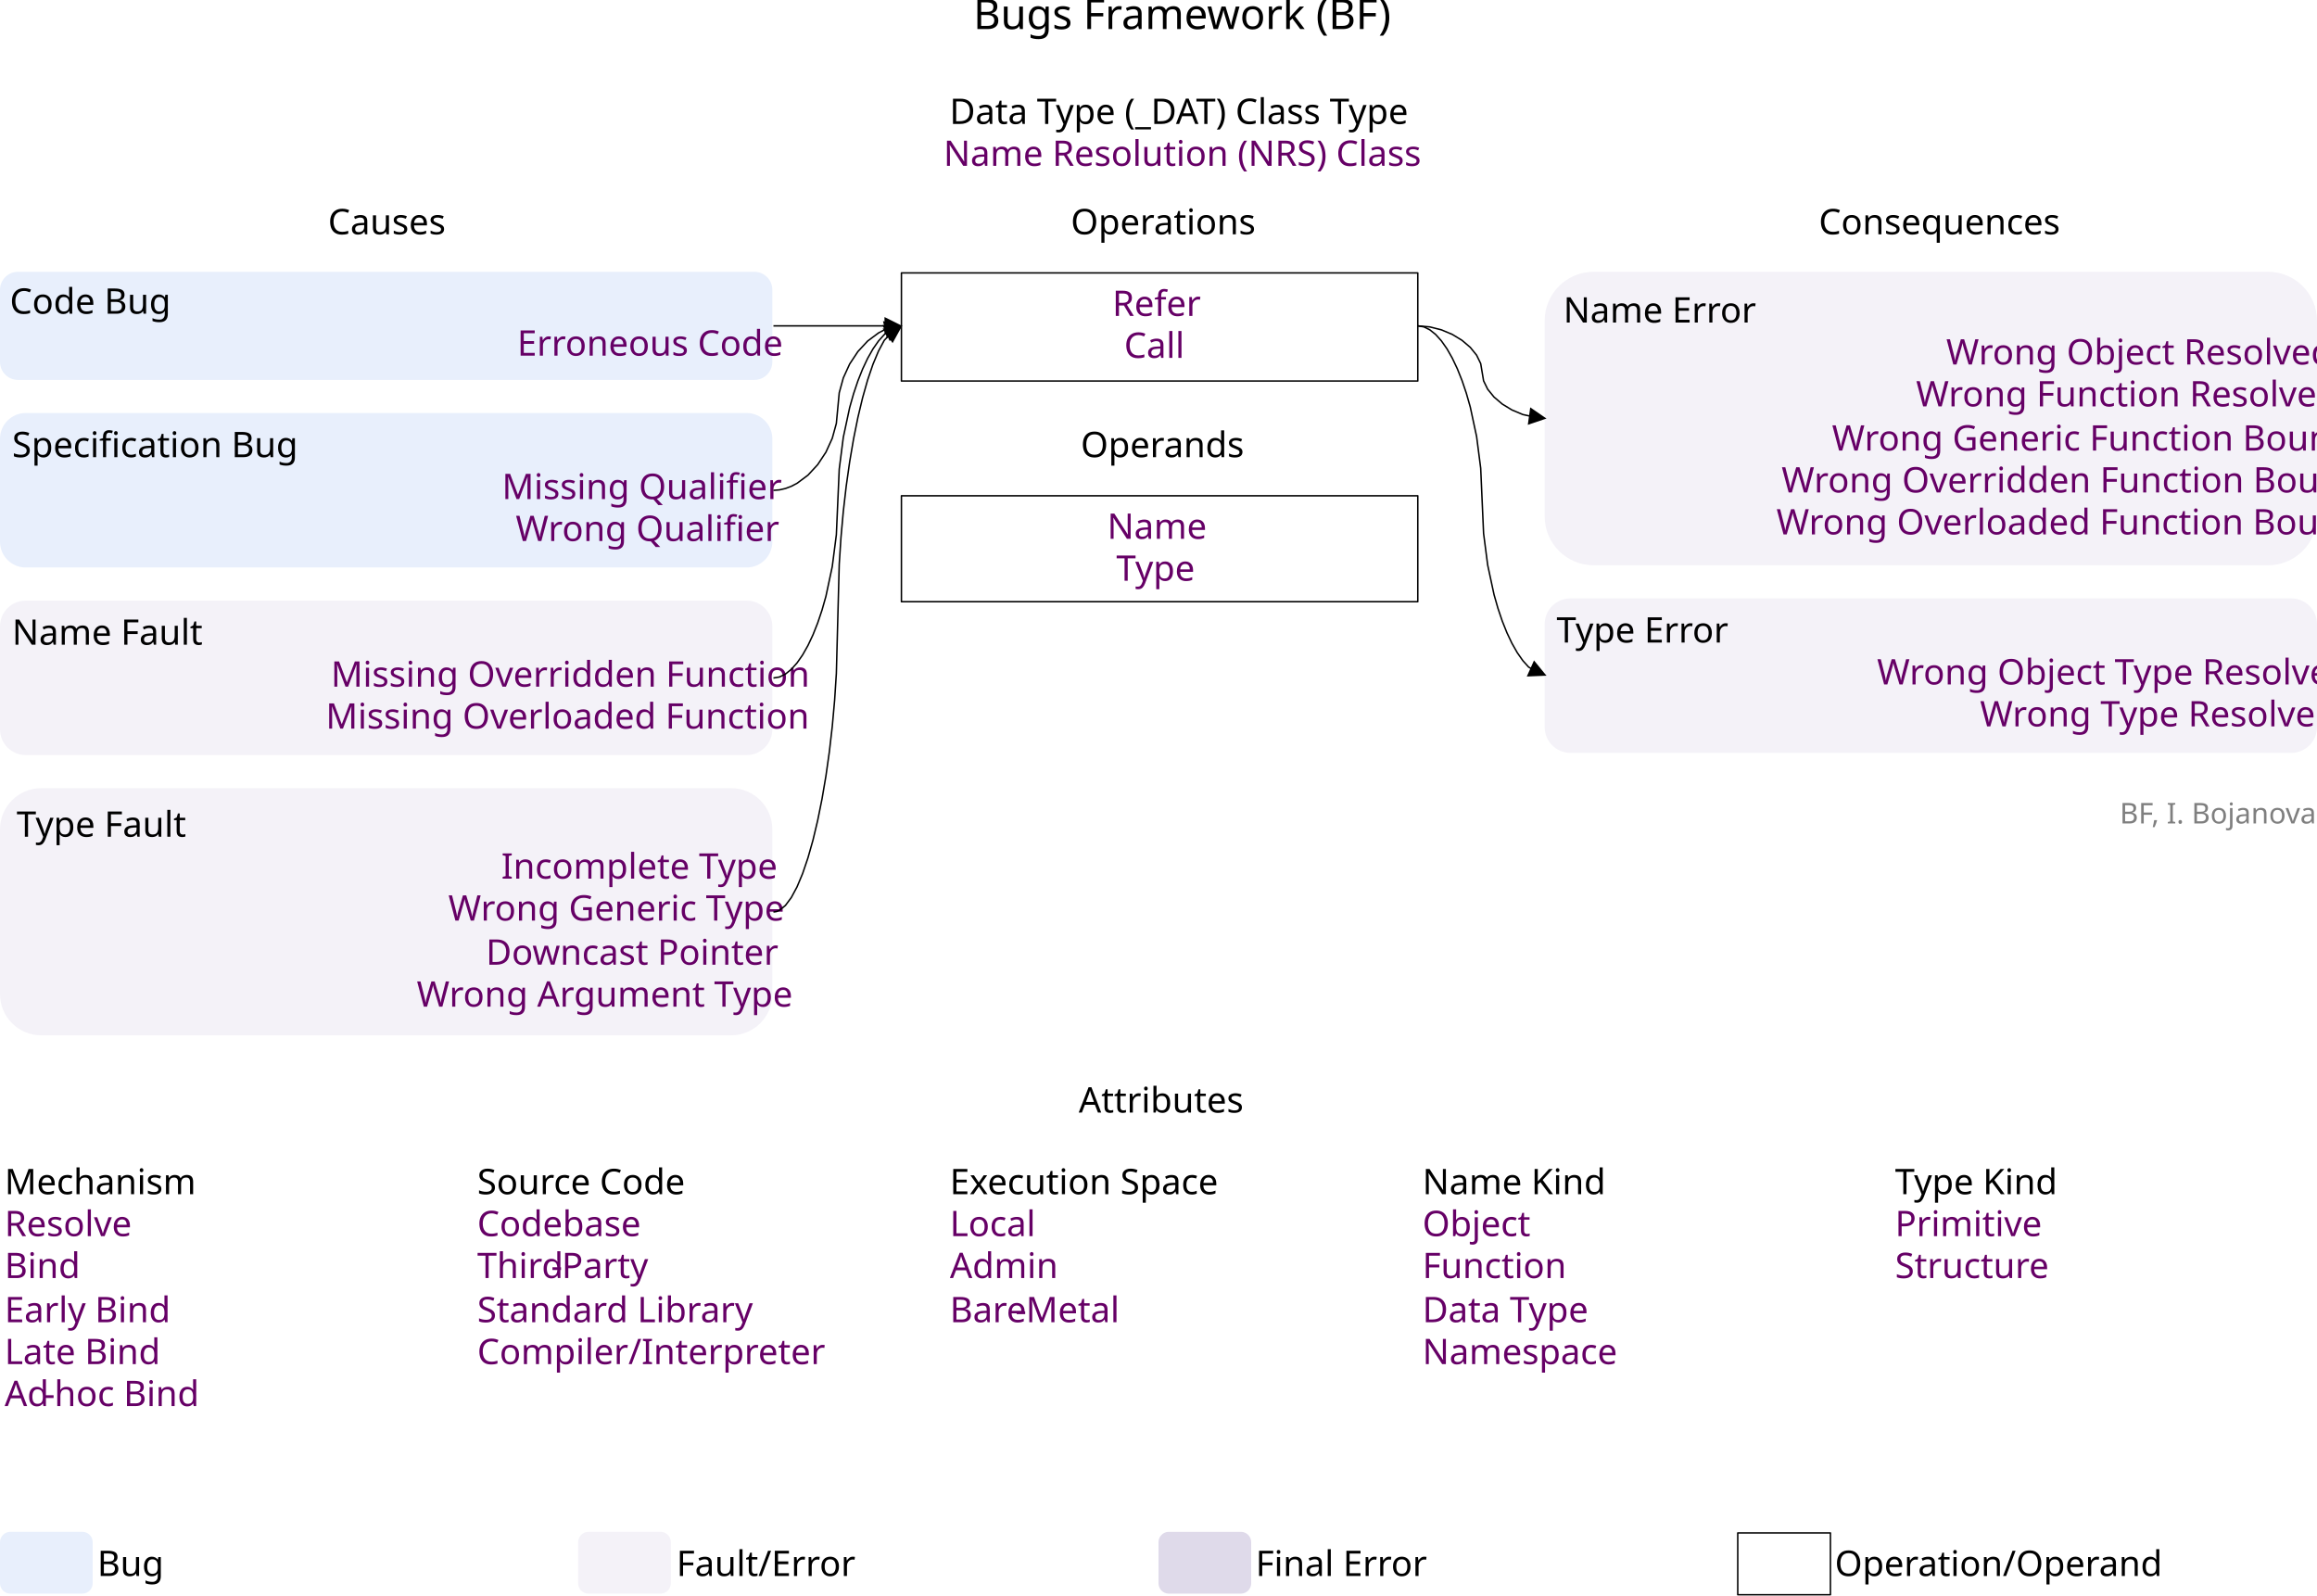
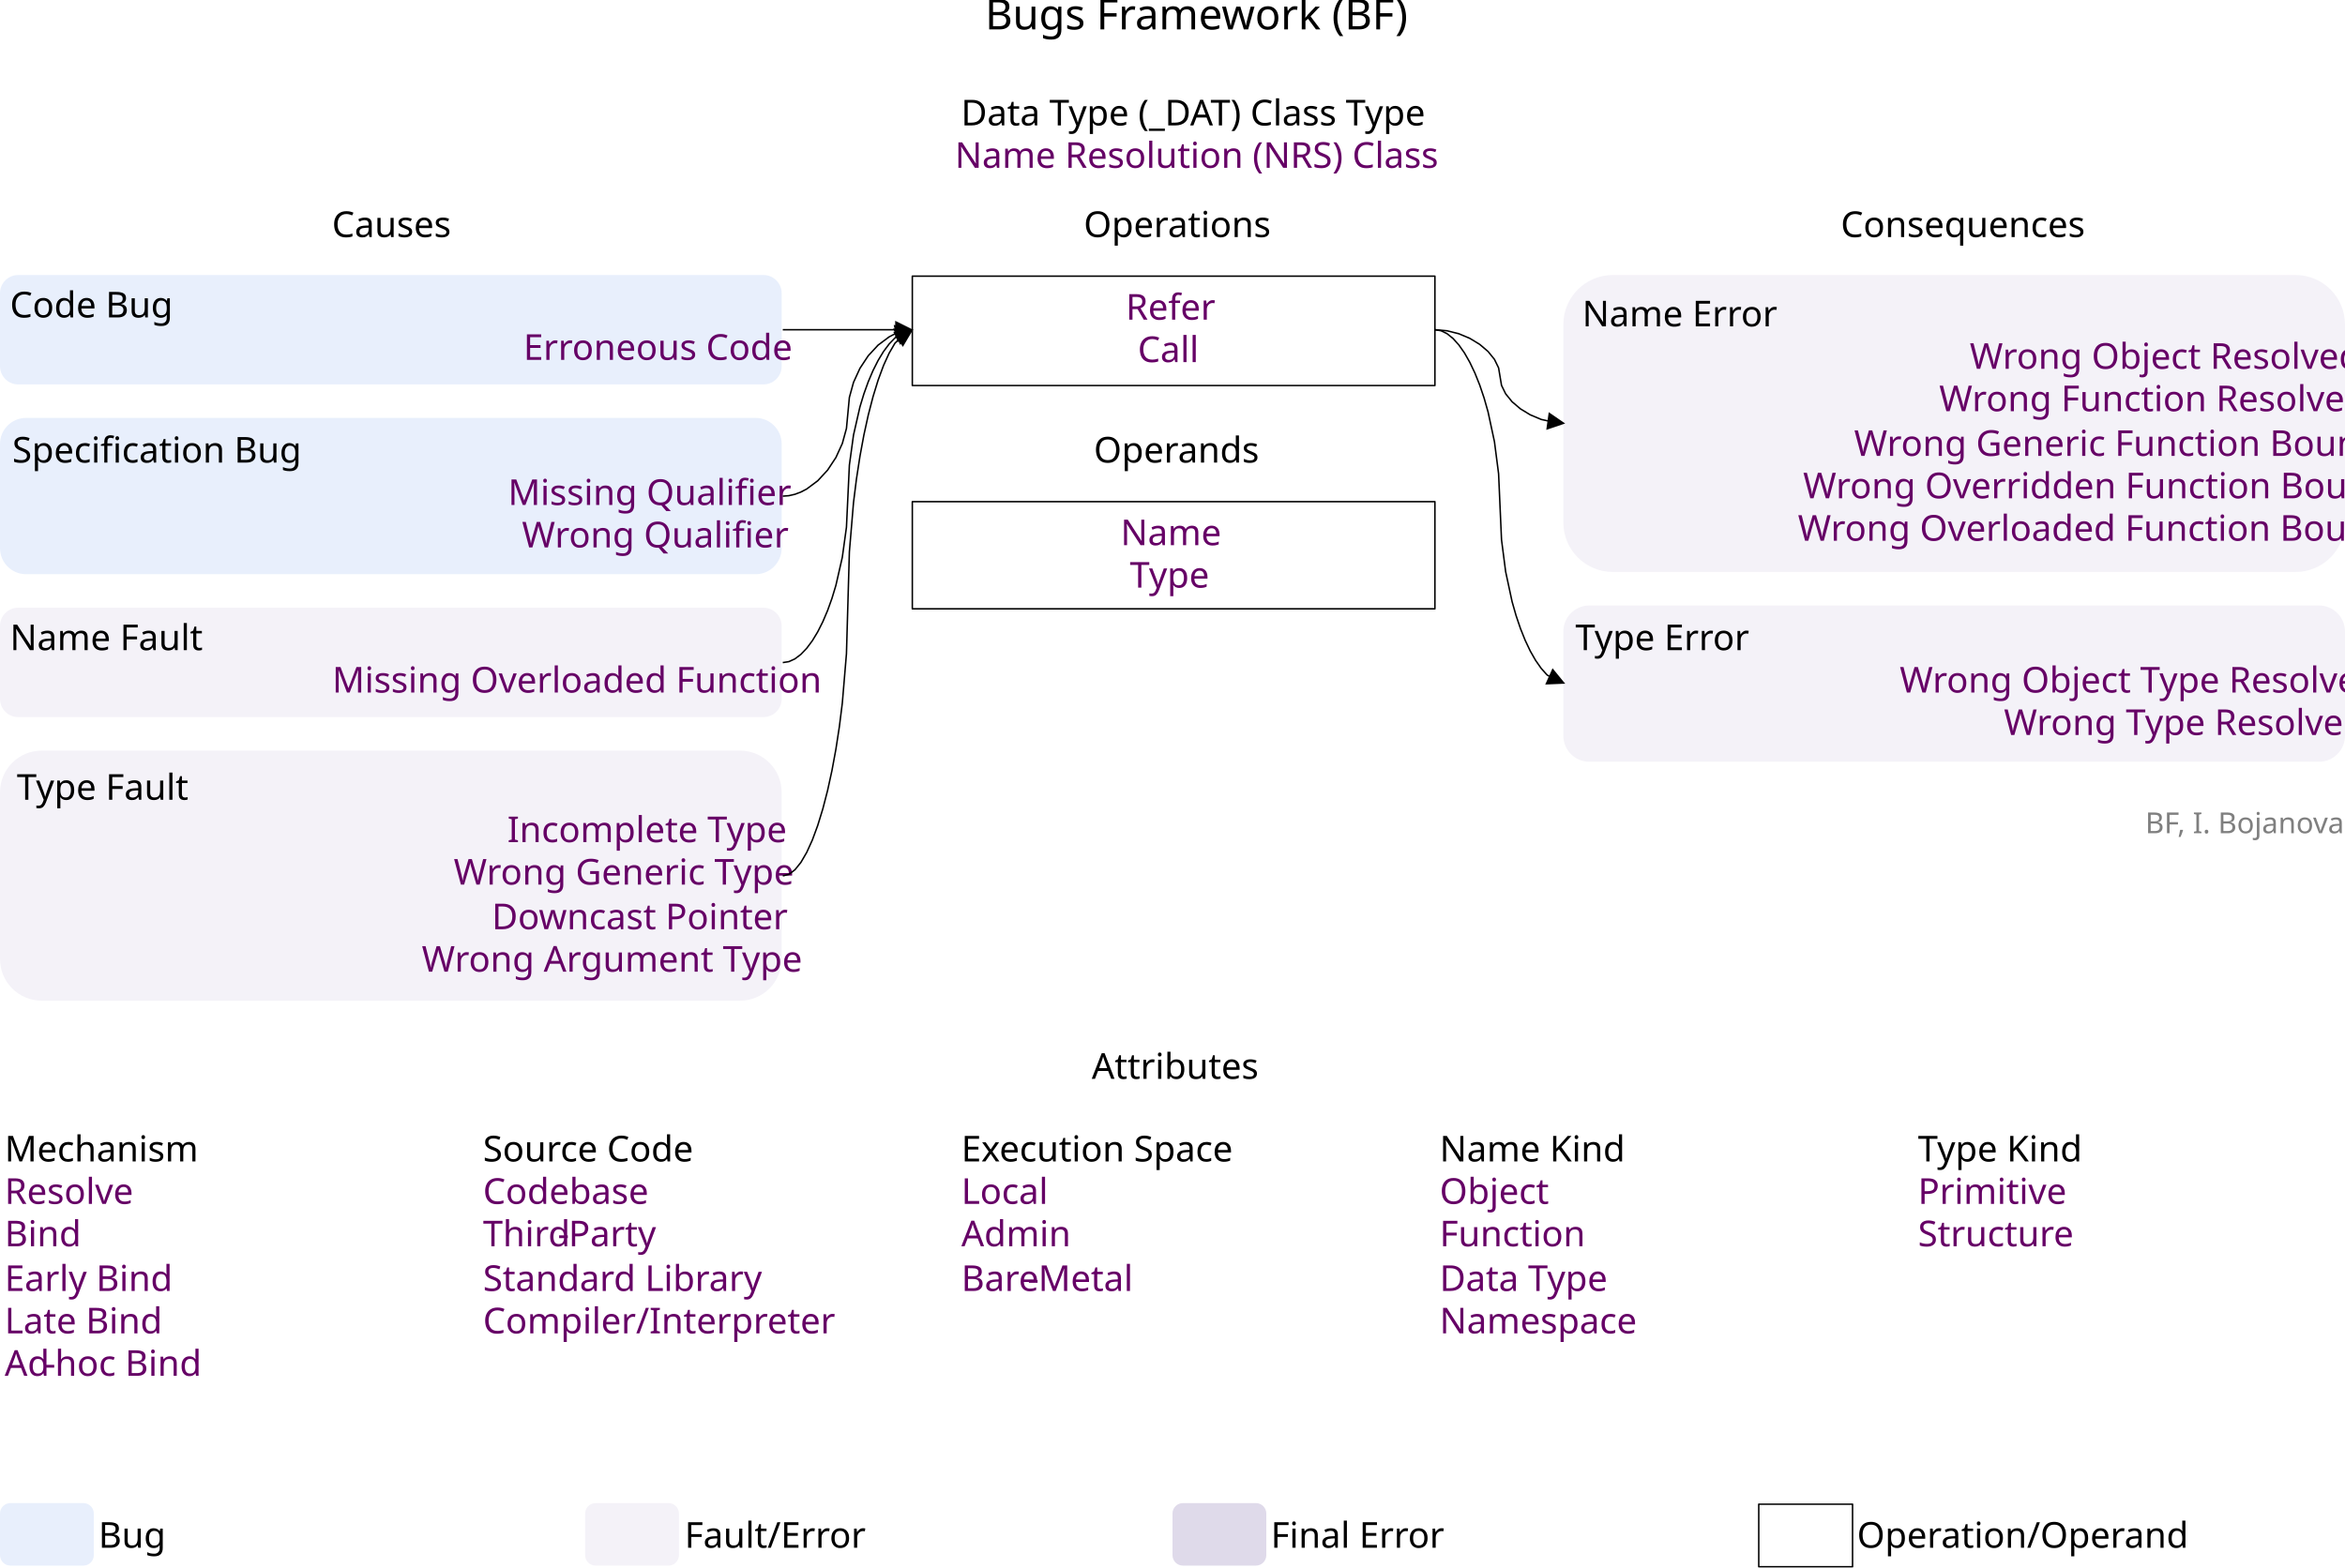
- <svg xmlns="http://www.w3.org/2000/svg" width="277.812mm" height="191.293mm" viewBox="0 0 277.812 191.293" version="1.1" id="svg1">
+ <svg xmlns="http://www.w3.org/2000/svg" width="277.812mm" height="185.737mm" viewBox="0 0 277.812 185.737" version="1.1" id="svg1">
  <defs id="defs1" />
-   <g id="layer1" transform="translate(34.13125,-219.651)">
-     <g transform="matrix(0.2645833,0,0,0.2645833,-34.13125,217.3133)" id="g68">
+   <g id="layer1" transform="translate(-63.23542,-203.1129)">
+     <g transform="matrix(0.2645833,0,0,0.2645833,63.23542,200.7752)" id="g67">
      <text font-family="Calibri, Calibri_MSFontService, sans-serif" font-weight="400" font-size="19px" transform="translate(441.086,22)" id="text1">Bugs Framework (BF)</text>
      <text font-family="Calibri, Calibri_MSFontService, sans-serif" font-weight="400" font-size="16px" transform="translate(430.32,65)" id="text2">Data Type (_DAT) Class Type</text>
      <text fill="#660066" font-family="Calibri, Calibri_MSFontService, sans-serif" font-weight="400" font-size="16px" transform="translate(427.593,84)" id="text3">Name Resolution (NRS) Class</text>
      <text font-family="Calibri, Calibri_MSFontService, sans-serif" font-weight="400" font-size="16px" transform="translate(148.645,115)" id="text4">Causes</text>
      <path d="M 0,140.167 C 0,135.656 3.656,132 8.167,132 H 341.833 c 4.511,0 8.167,3.656 8.167,8.167 v 32.666 c 0,4.511 -3.656,8.167 -8.167,8.167 H 8.167 C 3.656,181 0,177.344 0,172.833 Z" fill="#e8effc" fill-rule="evenodd" id="path4" />
      <text font-family="Calibri, Calibri_MSFontService, sans-serif" font-weight="400" font-size="16px" transform="translate(4.45722,151)" id="text5">Code Bug</text>
      <text fill="#660066" font-family="Calibri, Calibri_MSFontService, sans-serif" font-weight="400" font-size="16px" transform="translate(234.384,170)" id="text6">Erroneous Code</text>
      <path d="m 350.5,156.167 h 10.708 4.927 4.415 3.73 2.877 1.851 0.655 0.655 1.851 2.877 3.73 4.415 4.927 4.041 v 0.666 h -4.041 -4.927 -4.415 -3.73 -2.877 -1.851 -0.655 -0.655 -1.851 -2.877 -3.73 -4.415 -4.927 -10.708 z m 50.326,-3.667 8,4 -8,4 z" id="path6" />
-       <path d="M 0,207.667 C 0,201.224 5.224,196 11.667,196 h 326.666 c 6.443,0 11.667,5.224 11.667,11.667 v 46.666 C 350,260.776 344.776,266 338.333,266 H 11.667 C 5.224,266 0,260.776 0,254.333 Z" fill="#e8effc" fill-rule="evenodd" id="path7" />
+       <path d="M 0,207.667 C 0,201.223 5.223,196 11.667,196 H 338.333 c 6.444,0 11.667,5.223 11.667,11.667 v 46.666 C 350,260.776 344.777,266 338.333,266 H 11.667 C 5.223,266 0,260.776 0,254.333 Z" fill="#e8effc" fill-rule="evenodd" id="path7" />
      <text font-family="Calibri, Calibri_MSFontService, sans-serif" font-weight="400" font-size="16px" transform="translate(5.48231,216)" id="text7">Specification Bug</text>
      <text fill="#660066" font-family="Calibri, Calibri_MSFontService, sans-serif" font-weight="400" font-size="16px" transform="translate(227.482,235)" id="text8">Missing Qualifier</text>
      <text fill="#660066" font-family="Calibri, Calibri_MSFontService, sans-serif" font-weight="400" font-size="16px" transform="translate(233.709,254)" id="text9">Wrong Qualifier</text>
      <path d="M 0.026,-0.332 2.756,-0.118 c 0.016,0.001 0.033,0.004 0.049,0.007 L 5.514,0.512 8.224,1.531 10.863,2.908 c 0.016,0.008 0.031,0.018 0.045,0.028 l 4.927,3.676 c 0.016,0.012 0.031,0.026 0.045,0.041 l 4.414,4.768 c 0.012,0.013 0.023,0.028 0.033,0.043 l 3.731,5.641 c 0.01,0.015 0.018,0.03 0.025,0.045 l 2.876,6.297 c 0.007,0.016 0.013,0.033 0.018,0.05 l 1.851,6.733 c 0.005,0.019 0.009,0.038 0.01,0.057 l 0.655,6.952 0.655,6.952 -0.011,-0.057 1.851,6.733 -0.018,-0.05 2.876,6.297 -0.025,-0.045 3.731,5.641 -0.034,-0.043 4.414,4.768 -0.045,-0.041 4.927,3.676 -0.045,-0.028 2.602,1.36 -0.073,-0.028 1.597,0.4 -0.162,0.647 -1.597,-0.4 C 50.114,73.015 50.089,73.006 50.066,72.993 L 47.463,71.633 C 47.448,71.625 47.433,71.615 47.418,71.605 l -4.927,-3.676 C 42.475,67.917 42.46,67.903 42.446,67.888 L 38.032,63.12 C 38.02,63.107 38.008,63.093 37.998,63.078 L 34.268,57.436 C 34.258,57.422 34.25,57.406 34.242,57.391 L 31.366,51.094 C 31.359,51.078 31.352,51.061 31.348,51.044 L 29.497,44.31 C 29.491,44.292 29.488,44.273 29.486,44.253 l -0.655,-6.952 -0.655,-6.952 0.011,0.057 -1.851,-6.733 0.018,0.05 -2.876,-6.297 0.025,0.045 -3.731,-5.641 0.034,0.043 L 15.391,7.105 15.436,7.146 10.509,3.47 10.554,3.498 7.988,2.154 5.365,1.162 2.656,0.539 2.704,0.546 -0.026,0.332 Z M 51.381,68.904 l 6.945,5.636 -8.676,2.174 z" transform="matrix(1,0,0,-1,350.5,231.041)" id="path9" />
-       <path d="M 0,292.667 C 0,286.224 5.224,281 11.667,281 h 326.666 c 6.443,0 11.667,5.224 11.667,11.667 v 46.666 C 350,345.776 344.776,351 338.333,351 H 11.667 C 5.224,351 0,345.776 0,339.333 Z" fill="#f4f2f8" fill-rule="evenodd" id="path10" />
-       <text font-family="Calibri, Calibri_MSFontService, sans-serif" font-weight="400" font-size="16px" transform="translate(5.48231,301)" id="text10">Name Fault</text>
-       <text fill="#660066" font-family="Calibri, Calibri_MSFontService, sans-serif" font-weight="400" font-size="16px" transform="translate(149.969,320)" id="text11">Missing Overridden Function</text>
-       <text fill="#660066" font-family="Calibri, Calibri_MSFontService, sans-serif" font-weight="400" font-size="16px" transform="translate(147.636,339)" id="text12">Missing Overloaded Function</text>
-       <path d="M 0.055,-0.329 2.786,0.129 C 2.818,0.134 2.849,0.144 2.878,0.159 L 5.587,1.493 c 0.022,0.011 0.043,0.024 0.062,0.04 l 2.666,2.153 c 0.014,0.011 0.027,0.024 0.039,0.037 l 2.602,2.912 2.542,3.645 2.427,4.283 2.293,4.863 2.141,5.386 1.968,5.851 1.774,6.259 2.882,13.502 1.856,14.442 0.657,14.911 0.655,14.883 1.849,14.387 2.872,13.454 1.764,6.222 1.957,5.818 2.126,5.35 2.274,4.822 2.399,4.234 2.5,3.588 2.577,2.88 -0.078,-0.064 2.029,1.204 -0.34,0.573 -2.029,-1.204 c -0.029,-0.017 -0.056,-0.039 -0.078,-0.065 l -2.627,-2.943 -2.533,-3.64 -2.421,-4.279 -2.29,-4.86 -2.139,-5.383 -1.966,-5.85 -1.775,-6.264 L 31.339,109.13 29.485,94.687 28.83,79.805 28.177,64.95 26.331,50.562 23.46,37.103 21.695,30.875 19.74,25.058 17.616,19.71 15.345,14.891 12.952,10.661 10.46,7.079 7.857,4.167 7.897,4.204 5.23,2.052 5.292,2.091 2.583,0.757 2.675,0.787 -0.055,0.329 Z M 52.677,152.645 l 5.649,6.935 -8.937,0.358 z" transform="matrix(1,0,0,-1,350.5,316.08)" id="path12" />
-       <path d="M 0,384.667 C 0,374.358 8.358,366 18.667,366 h 312.666 c 10.309,0 18.667,8.358 18.667,18.667 v 74.666 C 350,469.642 341.642,478 331.333,478 H 18.667 C 8.358,478 0,469.642 0,459.333 Z" fill="#f4f2f8" fill-rule="evenodd" id="path13" />
-       <text font-family="Calibri, Calibri_MSFontService, sans-serif" font-weight="400" font-size="16px" transform="translate(7.53228,388)" id="text13">Type Fault</text>
-       <text fill="#660066" font-family="Calibri, Calibri_MSFontService, sans-serif" font-weight="400" font-size="16px" transform="translate(227.152,407)" id="text14">Incomplete Type</text>
-       <text fill="#660066" font-family="Calibri, Calibri_MSFontService, sans-serif" font-weight="400" font-size="16px" transform="translate(203.152,426)" id="text15">Wrong Generic Type</text>
-       <text fill="#660066" font-family="Calibri, Calibri_MSFontService, sans-serif" font-weight="400" font-size="16px" transform="translate(220.212,446)" id="text16">Downcast Pointer</text>
-       <text fill="#660066" font-family="Calibri, Calibri_MSFontService, sans-serif" font-weight="400" font-size="16px" transform="translate(188.852,465)" id="text17">Wrong Argument Type</text>
-       <path d="M 0.046,-0.33 1.413,-0.138 c 0.028,0.004 0.056,0.012 0.082,0.022 L 2.859,0.454 C 2.889,0.467 2.917,0.484 2.942,0.504 L 5.651,2.725 c 0.021,0.017 0.04,0.037 0.056,0.059 l 2.666,3.583 c 0.01,0.013 0.019,0.027 0.026,0.041 l 2.602,4.847 2.531,6.044 2.418,7.106 2.287,8.074 2.136,8.946 1.964,9.722 1.771,10.402 1.557,10.985 1.322,11.47 1.065,11.859 0.787,12.151 0.656,24.785 0.655,24.771 0.786,12.13 1.064,11.843 1.32,11.454 1.555,10.967 1.768,10.382 1.96,9.701 2.13,8.922 2.278,8.043 2.405,7.069 2.509,5.993 2.588,4.818 -0.05,-0.07 2.612,2.789 -0.487,0.456 -2.612,-2.789 c -0.02,-0.021 -0.037,-0.045 -0.05,-0.07 l -2.616,-4.877 -2.525,-6.036 -2.415,-7.101 -2.285,-8.071 -2.135,-8.944 -1.963,-9.721 -1.771,-10.401 -1.557,-10.984 -1.322,-11.47 -1.065,-11.859 -0.787,-12.156 -0.655,-24.772 L 28.175,108.058 27.389,95.924 26.326,84.081 25.006,72.628 23.452,61.661 21.684,51.28 19.725,41.58 17.596,32.661 15.32,24.62 12.918,17.556 10.415,11.571 7.812,6.724 7.839,6.765 5.172,3.182 5.228,3.241 2.519,1.02 2.602,1.07 1.238,0.5 1.32,0.523 -0.046,0.33 Z M 54,257.788 l 4.326,7.829 -8.858,-1.236 z" transform="matrix(1,0,0,-1,350.5,422.117)" id="path17" />
-       <text font-family="Calibri, Calibri_MSFontService, sans-serif" font-weight="400" font-size="16px" transform="translate(824.224,115)" id="text18">Consequences</text>
-       <path d="M 700,154.167 C 700,141.925 709.924,132 722.167,132 h 305.663 c 12.25,0 22.17,9.925 22.17,22.167 v 88.666 c 0,12.242 -9.92,22.167 -22.17,22.167 H 722.167 C 709.924,265 700,255.075 700,242.833 Z" fill="#f4f2f8" fill-rule="evenodd" id="path18" />
-       <text font-family="Calibri, Calibri_MSFontService, sans-serif" font-weight="400" font-size="16px" transform="translate(708.47,155)" id="text19">Name Error</text>
-       <text fill="#660066" font-family="Calibri, Calibri_MSFontService, sans-serif" font-weight="400" font-size="16px" transform="translate(881.963,174)" id="text20">Wrong Object Resolved</text>
-       <text fill="#660066" font-family="Calibri, Calibri_MSFontService, sans-serif" font-weight="400" font-size="16px" transform="translate(868.296,193)" id="text21">Wrong Function Resolved</text>
-       <text fill="#660066" font-family="Calibri, Calibri_MSFontService, sans-serif" font-weight="400" font-size="16px" transform="translate(830.196,213)" id="text22">Wrong Generic Function Bound</text>
-       <text fill="#660066" font-family="Calibri, Calibri_MSFontService, sans-serif" font-weight="400" font-size="16px" transform="translate(807.35,232)" id="text23">Wrong Overridden Function Bound</text>
-       <text fill="#660066" font-family="Calibri, Calibri_MSFontService, sans-serif" font-weight="400" font-size="16px" transform="translate(805.016,251)" id="text24">Wrong Overloaded Function Bound</text>
-       <path d="m 642.529,156.168 5.439,0.472 c 0.018,0.001 0.036,0.004 0.053,0.009 l 5.269,1.332 c 0.016,0.004 0.032,0.01 0.048,0.016 l 4.926,2.071 c 0.016,0.007 0.03,0.014 0.045,0.023 l 4.414,2.686 c 0.015,0.009 0.029,0.02 0.043,0.031 l 3.731,3.178 c 0.015,0.014 0.029,0.028 0.042,0.044 l 2.877,3.548 c 0.016,0.019 0.029,0.041 0.04,0.063 l 1.852,3.794 c 0.014,0.029 0.024,0.059 0.029,0.091 l 0.655,3.916 0.655,3.917 -0.029,-0.091 1.851,3.793 -0.041,-0.064 2.877,3.548 -0.043,-0.044 3.731,3.178 -0.043,-0.031 4.414,2.687 -0.044,-0.023 4.927,2.071 -0.059,-0.018 4.105,0.887 -0.141,0.652 -4.105,-0.888 c -0.02,-0.004 -0.039,-0.01 -0.058,-0.018 l -4.927,-2.071 c -0.016,-0.007 -0.03,-0.014 -0.044,-0.023 l -4.415,-2.686 c -0.015,-0.009 -0.029,-0.02 -0.043,-0.031 l -3.73,-3.178 c -0.016,-0.014 -0.03,-0.028 -0.043,-0.044 l -2.877,-3.548 c -0.016,-0.019 -0.029,-0.041 -0.04,-0.063 l -1.851,-3.794 c -0.014,-0.029 -0.024,-0.059 -0.03,-0.091 l -0.655,-3.917 -0.655,-3.916 0.029,0.091 -1.851,-3.793 0.041,0.063 -2.876,-3.547 0.042,0.044 -3.731,-3.179 0.043,0.031 -4.414,-2.686 0.044,0.023 -4.927,-2.071 0.048,0.016 -5.269,-1.333 0.053,0.009 -5.44,-0.472 z m 50.923,37.265 7.374,5.062 -8.474,2.862 z" id="path24" />
-       <path d="M 700,291.667 C 700,285.224 705.224,280 711.667,280 h 326.663 c 6.45,0 11.67,5.224 11.67,11.667 v 46.666 c 0,6.443 -5.22,11.667 -11.67,11.667 H 711.667 C 705.224,350 700,344.776 700,338.333 Z" fill="#f4f2f8" fill-rule="evenodd" id="path25" />
-       <text font-family="Calibri, Calibri_MSFontService, sans-serif" font-weight="400" font-size="16px" transform="translate(705.395,300)" id="text25">Type Error</text>
-       <text fill="#660066" font-family="Calibri, Calibri_MSFontService, sans-serif" font-weight="400" font-size="16px" transform="translate(850.615,319)" id="text26">Wrong Object Type Resolved</text>
-       <text fill="#660066" font-family="Calibri, Calibri_MSFontService, sans-serif" font-weight="400" font-size="16px" transform="translate(897.281,338)" id="text27">Wrong Type Resolved</text>
-       <path d="m 642.555,156.171 2.73,0.455 c 0.032,0.005 0.063,0.015 0.092,0.029 l 2.709,1.326 c 0.022,0.011 0.043,0.024 0.062,0.039 l 2.667,2.139 c 0.014,0.011 0.027,0.023 0.039,0.037 l 2.602,2.893 2.542,3.621 2.427,4.255 2.293,4.831 2.141,5.351 1.968,5.812 1.774,6.218 2.882,13.413 1.856,14.348 0.657,14.812 0.655,14.785 1.849,14.293 2.872,13.364 1.764,6.181 1.956,5.78 2.126,5.315 2.274,4.789 2.399,4.207 2.5,3.563 2.577,2.862 -0.079,-0.065 2.023,1.192 -0.338,0.574 -2.023,-1.191 c -0.029,-0.018 -0.056,-0.039 -0.079,-0.065 l -2.627,-2.924 -2.534,-3.616 -2.421,-4.251 -2.291,-4.828 -2.138,-5.348 -1.966,-5.812 -1.775,-6.223 -2.881,-13.419 -1.854,-14.348 -0.655,-14.785 -0.653,-14.757 -1.846,-14.293 -2.871,-13.37 -1.765,-6.187 -1.955,-5.779 -2.124,-5.312 -2.27,-4.787 -2.394,-4.202 -2.491,-3.558 -2.603,-2.893 0.04,0.037 -2.667,-2.139 0.062,0.04 -2.709,-1.326 0.092,0.03 -2.731,-0.455 z m 52.607,151.937 5.664,6.922 -8.936,0.378 z" id="path27" />
-       <text font-family="Calibri, Calibri_MSFontService, sans-serif" font-weight="400" font-size="16px" transform="translate(485.254,115)" id="text28">Operations</text>
-       <rect x="408.5" y="132.5" width="234" height="49" stroke="#000000" stroke-width="0.667" stroke-linejoin="round" stroke-miterlimit="10" fill="none" id="rect28" />
-       <text fill="#660066" font-family="Calibri, Calibri_MSFontService, sans-serif" font-weight="400" font-size="16px" transform="translate(504.094,152)" id="text29">Refer</text>
-       <text fill="#660066" font-family="Calibri, Calibri_MSFontService, sans-serif" font-weight="400" font-size="16px" transform="translate(509.434,171)" id="text30">Call</text>
-       <text font-family="Calibri, Calibri_MSFontService, sans-serif" font-weight="400" font-size="16px" transform="translate(489.764,216)" id="text31">Operands</text>
-       <rect x="408.5" y="233.5" width="234" height="48" stroke="#000000" stroke-width="0.667" stroke-linejoin="round" stroke-miterlimit="10" fill="none" id="rect31" />
-       <text fill="#660066" font-family="Calibri, Calibri_MSFontService, sans-serif" font-weight="400" font-size="16px" transform="translate(501.767,253)" id="text32">Name</text>
-       <text fill="#660066" font-family="Calibri, Calibri_MSFontService, sans-serif" font-weight="400" font-size="16px" transform="translate(505.881,272)" id="text33">Type</text>
-       <text fill="#7f7f7f" font-family="Calibri, Calibri_MSFontService, sans-serif" font-weight="400" font-size="13px" transform="translate(960.6,382)" id="text34">BF, I. Bojanova</text>
-       <text font-family="Calibri, Calibri_MSFontService, sans-serif" font-weight="400" font-size="16px" transform="translate(488.838,513)" id="text35">Attributes</text>
-       <text font-family="Calibri, Calibri_MSFontService, sans-serif" font-weight="400" font-size="16px" transform="translate(2.09974,550)" id="text36">Mechanism</text>
-       <text fill="#660066" font-family="Calibri, Calibri_MSFontService, sans-serif" font-weight="400" font-size="16px" transform="translate(2.09974,569)" id="text37">Resolve</text>
-       <text fill="#660066" font-family="Calibri, Calibri_MSFontService, sans-serif" font-weight="400" font-size="16px" transform="translate(2.09974,588)" id="text38">Bind</text>
-       <text fill="#660066" font-family="Calibri, Calibri_MSFontService, sans-serif" font-weight="400" font-size="16px" transform="translate(2.09974,608)" id="text39">Early Bind</text>
-       <text fill="#660066" font-family="Calibri, Calibri_MSFontService, sans-serif" font-weight="400" font-size="16px" transform="translate(2.09974,627)" id="text40">Late Bind</text>
-       <text fill="#660066" font-family="Calibri, Calibri_MSFontService, sans-serif" font-weight="400" font-size="16px" transform="translate(2.09974,646)" id="text41">Ad</text>
-       <text fill="#660066" font-family="Calibri, Calibri_MSFontService, sans-serif" font-weight="400" font-size="16px" transform="translate(19.7664,646)" id="text42">-</text>
-       <text fill="#660066" font-family="Calibri, Calibri_MSFontService, sans-serif" font-weight="400" font-size="16px" transform="translate(24.5997,646)" id="text43">hoc Bind</text>
-       <text font-family="Calibri, Calibri_MSFontService, sans-serif" font-weight="400" font-size="16px" transform="translate(216.273,550)" id="text44">Source Code</text>
-       <text fill="#660066" font-family="Calibri, Calibri_MSFontService, sans-serif" font-weight="400" font-size="16px" transform="translate(216.273,569)" id="text45">Codebase</text>
-       <text fill="#660066" font-family="Calibri, Calibri_MSFontService, sans-serif" font-weight="400" font-size="16px" transform="translate(216.273,588)" id="text46">Third</text>
-       <text fill="#660066" font-family="Calibri, Calibri_MSFontService, sans-serif" font-weight="400" font-size="16px" transform="translate(249.72,588)" id="text47">-</text>
-       <text fill="#660066" font-family="Calibri, Calibri_MSFontService, sans-serif" font-weight="400" font-size="16px" transform="translate(254.553,588)" id="text48">Party</text>
-       <text fill="#660066" font-family="Calibri, Calibri_MSFontService, sans-serif" font-weight="400" font-size="16px" transform="translate(216.273,608)" id="text49">Standard Library</text>
-       <text fill="#660066" font-family="Calibri, Calibri_MSFontService, sans-serif" font-weight="400" font-size="16px" transform="translate(216.273,627)" id="text50">Compiler/Interpreter</text>
-       <text font-family="Calibri, Calibri_MSFontService, sans-serif" font-weight="400" font-size="16px" transform="translate(430.446,550)" id="text51">Execution Space</text>
-       <text fill="#660066" font-family="Calibri, Calibri_MSFontService, sans-serif" font-weight="400" font-size="16px" transform="translate(430.446,569)" id="text52">Local</text>
-       <text fill="#660066" font-family="Calibri, Calibri_MSFontService, sans-serif" font-weight="400" font-size="16px" transform="translate(430.446,588)" id="text53">Admin</text>
-       <text fill="#660066" font-family="Calibri, Calibri_MSFontService, sans-serif" font-weight="400" font-size="16px" transform="translate(430.446,608)" id="text54">Bare</text>
-       <text fill="#660066" font-family="Calibri, Calibri_MSFontService, sans-serif" font-weight="400" font-size="16px" transform="translate(460.066,608)" id="text55">-</text>
-       <text fill="#660066" font-family="Calibri, Calibri_MSFontService, sans-serif" font-weight="400" font-size="16px" transform="translate(464.9,608)" id="text56">Metal</text>
-       <text font-family="Calibri, Calibri_MSFontService, sans-serif" font-weight="400" font-size="16px" transform="translate(644.619,550)" id="text57">Name Kind</text>
-       <text fill="#660066" font-family="Calibri, Calibri_MSFontService, sans-serif" font-weight="400" font-size="16px" transform="translate(644.619,569)" id="text58">Object</text>
-       <text fill="#660066" font-family="Calibri, Calibri_MSFontService, sans-serif" font-weight="400" font-size="16px" transform="translate(644.619,588)" id="text59">Function</text>
-       <text fill="#660066" font-family="Calibri, Calibri_MSFontService, sans-serif" font-weight="400" font-size="16px" transform="translate(644.619,608)" id="text60">Data Type</text>
-       <text fill="#660066" font-family="Calibri, Calibri_MSFontService, sans-serif" font-weight="400" font-size="16px" transform="translate(644.619,627)" id="text61">Namespace</text>
-       <text font-family="Calibri, Calibri_MSFontService, sans-serif" font-weight="400" font-size="16px" transform="translate(858.793,550)" id="text62">Type Kind</text>
-       <text fill="#660066" font-family="Calibri, Calibri_MSFontService, sans-serif" font-weight="400" font-size="16px" transform="translate(858.793,569)" id="text63">Primitive</text>
-       <text fill="#660066" font-family="Calibri, Calibri_MSFontService, sans-serif" font-weight="400" font-size="16px" transform="translate(858.793,588)" id="text64">Structure</text>
-       <path d="M 0,707.667 C 0,705.089 2.089,703 4.667,703 H 37.333 C 39.911,703 42,705.089 42,707.667 v 18.666 C 42,728.911 39.911,731 37.333,731 H 4.667 C 2.089,731 0,728.911 0,726.333 Z" fill="#e8effc" fill-rule="evenodd" id="path64" />
-       <text font-family="Calibri, Calibri_MSFontService, sans-serif" font-weight="400" font-size="16px" transform="translate(44.0945,723)" id="text65">Bug</text>
-       <path d="m 262,707.667 c 0,-2.578 2.089,-4.667 4.667,-4.667 h 32.666 c 2.578,0 4.667,2.089 4.667,4.667 v 18.666 c 0,2.578 -2.089,4.667 -4.667,4.667 H 266.667 C 264.089,731 262,728.911 262,726.333 Z" fill="#f4f2f8" fill-rule="evenodd" id="path65" />
-       <text font-family="Calibri, Calibri_MSFontService, sans-serif" font-weight="400" font-size="16px" transform="translate(306.562,723)" id="text66">Fault/Error</text>
-       <path d="m 525,707.667 c 0,-2.578 2.089,-4.667 4.667,-4.667 h 32.666 c 2.578,0 4.667,2.089 4.667,4.667 v 18.666 c 0,2.578 -2.089,4.667 -4.667,4.667 H 529.667 C 527.089,731 525,728.911 525,726.333 Z" fill="#dfdaea" fill-rule="evenodd" id="path66" />
-       <text font-family="Calibri, Calibri_MSFontService, sans-serif" font-weight="400" font-size="16px" transform="translate(569.029,723)" id="text67">Final Error</text>
-       <rect x="787.5" y="703.5" width="42" height="28" stroke="#000000" stroke-width="0.667" stroke-linejoin="round" stroke-miterlimit="10" fill="none" id="rect67" />
-       <text font-family="Calibri, Calibri_MSFontService, sans-serif" font-weight="400" font-size="16px" transform="translate(831.496,723)" id="text68">Operation/Operand</text>
+       <path d="M 0,289.167 C 0,284.656 3.656,281 8.167,281 H 341.833 c 4.511,0 8.167,3.656 8.167,8.167 v 32.666 c 0,4.511 -3.656,8.167 -8.167,8.167 H 8.167 C 3.656,330 0,326.344 0,321.833 Z" fill="#f4f2f8" fill-rule="evenodd" id="path10" />
+       <text font-family="Calibri, Calibri_MSFontService, sans-serif" font-weight="400" font-size="16px" transform="translate(4.45722,300)" id="text10">Name Fault</text>
+       <text fill="#660066" font-family="Calibri, Calibri_MSFontService, sans-serif" font-weight="400" font-size="16px" transform="translate(148.777,319)" id="text11">Missing Overloaded Function</text>
+       <path d="M 0.052,-0.329 2.782,0.098 C 2.812,0.103 2.842,0.112 2.87,0.125 L 5.579,1.371 c 0.022,0.01 0.042,0.022 0.061,0.037 l 2.666,2.011 c 0.014,0.011 0.028,0.023 0.04,0.036 l 2.602,2.721 2.543,3.407 2.428,4.003 2.295,4.545 2.142,5.033 1.968,5.468 1.775,5.849 2.882,12.616 1.856,13.496 0.658,13.933 0.655,13.904 1.848,13.437 2.871,12.564 1.763,5.81 1.956,5.435 2.126,4.996 2.273,4.502 2.397,3.954 2.499,3.349 2.576,2.69 -0.081,-0.062 1.969,1.08 -0.321,0.585 -1.969,-1.081 c -0.03,-0.016 -0.057,-0.037 -0.081,-0.061 l -2.629,-2.752 -2.535,-3.403 -2.423,-3.998 -2.291,-4.542 -2.139,-5.032 -1.967,-5.466 -1.775,-5.855 L 31.339,101.956 29.485,88.46 28.83,74.556 28.178,60.682 26.332,47.245 23.461,34.674 21.698,28.857 19.743,23.424 17.62,18.43 15.35,13.931 12.958,9.981 10.467,6.636 7.865,3.916 7.905,3.951 5.239,1.94 5.3,1.977 2.591,0.73 2.679,0.757 -0.052,0.329 Z M 52.525,142.274 l 5.801,6.807 -8.927,0.557 z" transform="matrix(1,0,0,-1,350.5,305.581)" id="path11" />
+       <path d="M 0,363.667 C 0,353.358 8.358,345 18.667,345 h 312.666 c 10.309,0 18.667,8.358 18.667,18.667 v 74.666 C 350,448.642 341.642,457 331.333,457 H 18.667 C 8.358,457 0,448.642 0,438.333 Z" fill="#f4f2f8" fill-rule="evenodd" id="path12" />
+       <text font-family="Calibri, Calibri_MSFontService, sans-serif" font-weight="400" font-size="16px" transform="translate(7.53228,367)" id="text12">Type Fault</text>
+       <text fill="#660066" font-family="Calibri, Calibri_MSFontService, sans-serif" font-weight="400" font-size="16px" transform="translate(227.152,386)" id="text13">Incomplete Type</text>
+       <text fill="#660066" font-family="Calibri, Calibri_MSFontService, sans-serif" font-weight="400" font-size="16px" transform="translate(203.152,405)" id="text14">Wrong Generic Type</text>
+       <text fill="#660066" font-family="Calibri, Calibri_MSFontService, sans-serif" font-weight="400" font-size="16px" transform="translate(220.212,425)" id="text15">Downcast Pointer</text>
+       <text fill="#660066" font-family="Calibri, Calibri_MSFontService, sans-serif" font-weight="400" font-size="16px" transform="translate(188.852,444)" id="text16">Wrong Argument Type</text>
+       <path d="M 0.083,-0.323 2.813,0.379 C 2.856,0.39 2.896,0.409 2.931,0.436 l 2.709,2.045 c 0.022,0.016 0.041,0.035 0.058,0.057 L 8.365,5.837 c 0.011,0.013 0.02,0.027 0.029,0.042 l 2.602,4.464 2.532,5.569 2.419,6.547 2.288,7.438 2.136,8.241 1.964,8.956 1.772,9.581 1.557,10.118 1.322,10.565 1.853,22.11 0.656,22.832 0.655,22.814 1.85,22.078 1.319,10.543 1.554,10.098 1.768,9.561 1.959,8.932 2.13,8.215 2.278,7.406 2.404,6.507 2.508,5.517 2.587,4.434 -0.056,-0.071 2.503,2.433 -0.465,0.478 -2.503,-2.433 c -0.022,-0.021 -0.04,-0.045 -0.056,-0.072 l -2.618,-4.494 -2.526,-5.561 -2.416,-6.542 -2.286,-7.435 -2.135,-8.239 -1.964,-8.954 -1.771,-9.58 -1.557,-10.118 L 31.337,167.248 29.485,145.133 28.83,122.319 28.176,99.524 26.326,77.441 25.007,66.894 23.453,56.796 21.686,47.236 19.727,38.305 17.599,30.093 15.323,22.69 12.922,16.188 10.42,10.679 7.818,6.215 7.847,6.256 5.18,2.957 5.239,3.013 2.53,0.968 2.647,1.025 -0.083,0.323 Z M 53.771,236.922 l 4.555,7.697 -8.891,-0.974 z" transform="matrix(1,0,0,-1,350.5,401.119)" id="path16" />
+       <text font-family="Calibri, Calibri_MSFontService, sans-serif" font-weight="400" font-size="16px" transform="translate(824.224,115)" id="text17">Consequences</text>
+       <path d="M 700,154.167 C 700,141.925 709.924,132 722.167,132 h 305.663 c 12.25,0 22.17,9.925 22.17,22.167 v 88.666 c 0,12.242 -9.92,22.167 -22.17,22.167 H 722.167 C 709.924,265 700,255.075 700,242.833 Z" fill="#f4f2f8" fill-rule="evenodd" id="path17" />
+       <text font-family="Calibri, Calibri_MSFontService, sans-serif" font-weight="400" font-size="16px" transform="translate(708.47,155)" id="text18">Name Error</text>
+       <text fill="#660066" font-family="Calibri, Calibri_MSFontService, sans-serif" font-weight="400" font-size="16px" transform="translate(881.963,174)" id="text19">Wrong Object Resolved</text>
+       <text fill="#660066" font-family="Calibri, Calibri_MSFontService, sans-serif" font-weight="400" font-size="16px" transform="translate(868.296,193)" id="text20">Wrong Function Resolved</text>
+       <text fill="#660066" font-family="Calibri, Calibri_MSFontService, sans-serif" font-weight="400" font-size="16px" transform="translate(830.196,213)" id="text21">Wrong Generic Function Bound</text>
+       <text fill="#660066" font-family="Calibri, Calibri_MSFontService, sans-serif" font-weight="400" font-size="16px" transform="translate(807.35,232)" id="text22">Wrong Overridden Function Bound</text>
+       <text fill="#660066" font-family="Calibri, Calibri_MSFontService, sans-serif" font-weight="400" font-size="16px" transform="translate(805.016,251)" id="text23">Wrong Overloaded Function Bound</text>
+       <path d="m 642.529,156.168 5.439,0.472 c 0.018,0.001 0.036,0.004 0.053,0.009 l 5.269,1.332 c 0.016,0.004 0.032,0.01 0.048,0.016 l 4.926,2.071 c 0.016,0.007 0.03,0.014 0.045,0.023 l 4.414,2.686 c 0.015,0.009 0.029,0.02 0.043,0.031 l 3.731,3.178 c 0.015,0.014 0.029,0.028 0.042,0.044 l 2.877,3.548 c 0.016,0.019 0.029,0.041 0.04,0.063 l 1.852,3.794 c 0.014,0.029 0.024,0.059 0.029,0.091 l 0.655,3.916 0.655,3.917 -0.029,-0.091 1.851,3.793 -0.041,-0.064 2.877,3.548 -0.043,-0.044 3.731,3.178 -0.043,-0.031 4.414,2.687 -0.044,-0.023 4.927,2.071 -0.059,-0.018 4.105,0.887 -0.141,0.652 -4.105,-0.888 c -0.02,-0.004 -0.039,-0.01 -0.058,-0.018 l -4.927,-2.071 c -0.016,-0.007 -0.03,-0.014 -0.044,-0.023 l -4.415,-2.686 c -0.015,-0.009 -0.029,-0.02 -0.043,-0.031 l -3.73,-3.178 c -0.016,-0.014 -0.03,-0.028 -0.043,-0.044 l -2.877,-3.548 c -0.016,-0.019 -0.029,-0.041 -0.04,-0.063 l -1.851,-3.794 c -0.014,-0.029 -0.024,-0.059 -0.03,-0.091 l -0.655,-3.917 -0.655,-3.916 0.029,0.091 -1.851,-3.793 0.041,0.063 -2.876,-3.547 0.042,0.044 -3.731,-3.179 0.043,0.031 -4.414,-2.686 0.044,0.023 -4.927,-2.071 0.048,0.016 -5.269,-1.333 0.053,0.009 -5.44,-0.472 z m 50.923,37.265 7.374,5.062 -8.474,2.862 z" id="path23" />
+       <path d="M 700,291.667 C 700,285.223 705.223,280 711.667,280 h 326.663 c 6.45,0 11.67,5.223 11.67,11.667 v 46.666 c 0,6.443 -5.22,11.667 -11.67,11.667 H 711.667 C 705.223,350 700,344.776 700,338.333 Z" fill="#f4f2f8" fill-rule="evenodd" id="path24" />
+       <text font-family="Calibri, Calibri_MSFontService, sans-serif" font-weight="400" font-size="16px" transform="translate(705.395,300)" id="text24">Type Error</text>
+       <text fill="#660066" font-family="Calibri, Calibri_MSFontService, sans-serif" font-weight="400" font-size="16px" transform="translate(850.615,319)" id="text25">Wrong Object Type Resolved</text>
+       <text fill="#660066" font-family="Calibri, Calibri_MSFontService, sans-serif" font-weight="400" font-size="16px" transform="translate(897.281,338)" id="text26">Wrong Type Resolved</text>
+       <path d="m 642.555,156.171 2.73,0.455 c 0.032,0.005 0.063,0.015 0.092,0.029 l 2.709,1.326 c 0.022,0.011 0.043,0.024 0.062,0.039 l 2.667,2.139 c 0.014,0.011 0.027,0.023 0.039,0.037 l 2.602,2.893 2.542,3.621 2.427,4.255 2.293,4.831 2.141,5.351 1.968,5.812 1.774,6.218 2.882,13.413 1.856,14.348 0.657,14.812 0.655,14.785 1.849,14.293 2.872,13.364 1.764,6.181 1.956,5.78 2.126,5.315 2.274,4.789 2.399,4.207 2.5,3.563 2.577,2.862 -0.079,-0.065 2.023,1.192 -0.338,0.574 -2.023,-1.191 c -0.029,-0.018 -0.056,-0.039 -0.079,-0.065 l -2.627,-2.924 -2.534,-3.616 -2.421,-4.251 -2.291,-4.828 -2.138,-5.348 -1.966,-5.812 -1.775,-6.223 -2.881,-13.419 -1.854,-14.348 -0.655,-14.785 -0.653,-14.757 -1.846,-14.293 -2.871,-13.37 -1.765,-6.187 -1.955,-5.779 -2.124,-5.312 -2.27,-4.787 -2.394,-4.202 -2.491,-3.558 -2.603,-2.893 0.04,0.037 -2.667,-2.139 0.062,0.04 -2.709,-1.326 0.092,0.03 -2.731,-0.455 z m 52.607,151.937 5.664,6.922 -8.936,0.378 z" id="path26" />
+       <text font-family="Calibri, Calibri_MSFontService, sans-serif" font-weight="400" font-size="16px" transform="translate(485.254,115)" id="text27">Operations</text>
+       <rect x="408.5" y="132.5" width="234" height="49" stroke="#000000" stroke-width="0.667" stroke-linejoin="round" stroke-miterlimit="10" fill="none" id="rect27" />
+       <text fill="#660066" font-family="Calibri, Calibri_MSFontService, sans-serif" font-weight="400" font-size="16px" transform="translate(504.094,152)" id="text28">Refer</text>
+       <text fill="#660066" font-family="Calibri, Calibri_MSFontService, sans-serif" font-weight="400" font-size="16px" transform="translate(509.434,171)" id="text29">Call</text>
+       <text font-family="Calibri, Calibri_MSFontService, sans-serif" font-weight="400" font-size="16px" transform="translate(489.764,216)" id="text30">Operands</text>
+       <rect x="408.5" y="233.5" width="234" height="48" stroke="#000000" stroke-width="0.667" stroke-linejoin="round" stroke-miterlimit="10" fill="none" id="rect30" />
+       <text fill="#660066" font-family="Calibri, Calibri_MSFontService, sans-serif" font-weight="400" font-size="16px" transform="translate(501.767,253)" id="text31">Name</text>
+       <text fill="#660066" font-family="Calibri, Calibri_MSFontService, sans-serif" font-weight="400" font-size="16px" transform="translate(505.881,272)" id="text32">Type</text>
+       <text fill="#7f7f7f" font-family="Calibri, Calibri_MSFontService, sans-serif" font-weight="400" font-size="13px" transform="translate(960.564,382)" id="text33">BF, I. Bojanova</text>
+       <text font-family="Calibri, Calibri_MSFontService, sans-serif" font-weight="400" font-size="16px" transform="translate(488.838,492)" id="text34">Attributes</text>
+       <text font-family="Calibri, Calibri_MSFontService, sans-serif" font-weight="400" font-size="16px" transform="translate(2.09974,529)" id="text35">Mechanism</text>
+       <text fill="#660066" font-family="Calibri, Calibri_MSFontService, sans-serif" font-weight="400" font-size="16px" transform="translate(2.09974,548)" id="text36">Resolve</text>
+       <text fill="#660066" font-family="Calibri, Calibri_MSFontService, sans-serif" font-weight="400" font-size="16px" transform="translate(2.09974,567)" id="text37">Bind</text>
+       <text fill="#660066" font-family="Calibri, Calibri_MSFontService, sans-serif" font-weight="400" font-size="16px" transform="translate(2.09974,587)" id="text38">Early Bind</text>
+       <text fill="#660066" font-family="Calibri, Calibri_MSFontService, sans-serif" font-weight="400" font-size="16px" transform="translate(2.09974,606)" id="text39">Late Bind</text>
+       <text fill="#660066" font-family="Calibri, Calibri_MSFontService, sans-serif" font-weight="400" font-size="16px" transform="translate(2.09974,625)" id="text40">Ad</text>
+       <text fill="#660066" font-family="Calibri, Calibri_MSFontService, sans-serif" font-weight="400" font-size="16px" transform="translate(19.7664,625)" id="text41">-</text>
+       <text fill="#660066" font-family="Calibri, Calibri_MSFontService, sans-serif" font-weight="400" font-size="16px" transform="translate(24.5997,625)" id="text42">hoc Bind</text>
+       <text font-family="Calibri, Calibri_MSFontService, sans-serif" font-weight="400" font-size="16px" transform="translate(216.273,529)" id="text43">Source Code</text>
+       <text fill="#660066" font-family="Calibri, Calibri_MSFontService, sans-serif" font-weight="400" font-size="16px" transform="translate(216.273,548)" id="text44">Codebase</text>
+       <text fill="#660066" font-family="Calibri, Calibri_MSFontService, sans-serif" font-weight="400" font-size="16px" transform="translate(216.273,567)" id="text45">Third</text>
+       <text fill="#660066" font-family="Calibri, Calibri_MSFontService, sans-serif" font-weight="400" font-size="16px" transform="translate(249.72,567)" id="text46">-</text>
+       <text fill="#660066" font-family="Calibri, Calibri_MSFontService, sans-serif" font-weight="400" font-size="16px" transform="translate(254.553,567)" id="text47">Party</text>
+       <text fill="#660066" font-family="Calibri, Calibri_MSFontService, sans-serif" font-weight="400" font-size="16px" transform="translate(216.273,587)" id="text48">Standard Library</text>
+       <text fill="#660066" font-family="Calibri, Calibri_MSFontService, sans-serif" font-weight="400" font-size="16px" transform="translate(216.273,606)" id="text49">Compiler/Interpreter</text>
+       <text font-family="Calibri, Calibri_MSFontService, sans-serif" font-weight="400" font-size="16px" transform="translate(430.446,529)" id="text50">Execution Space</text>
+       <text fill="#660066" font-family="Calibri, Calibri_MSFontService, sans-serif" font-weight="400" font-size="16px" transform="translate(430.446,548)" id="text51">Local</text>
+       <text fill="#660066" font-family="Calibri, Calibri_MSFontService, sans-serif" font-weight="400" font-size="16px" transform="translate(430.446,567)" id="text52">Admin</text>
+       <text fill="#660066" font-family="Calibri, Calibri_MSFontService, sans-serif" font-weight="400" font-size="16px" transform="translate(430.446,587)" id="text53">Bare</text>
+       <text fill="#660066" font-family="Calibri, Calibri_MSFontService, sans-serif" font-weight="400" font-size="16px" transform="translate(460.066,587)" id="text54">-</text>
+       <text fill="#660066" font-family="Calibri, Calibri_MSFontService, sans-serif" font-weight="400" font-size="16px" transform="translate(464.9,587)" id="text55">Metal</text>
+       <text font-family="Calibri, Calibri_MSFontService, sans-serif" font-weight="400" font-size="16px" transform="translate(644.619,529)" id="text56">Name Kind</text>
+       <text fill="#660066" font-family="Calibri, Calibri_MSFontService, sans-serif" font-weight="400" font-size="16px" transform="translate(644.619,548)" id="text57">Object</text>
+       <text fill="#660066" font-family="Calibri, Calibri_MSFontService, sans-serif" font-weight="400" font-size="16px" transform="translate(644.619,567)" id="text58">Function</text>
+       <text fill="#660066" font-family="Calibri, Calibri_MSFontService, sans-serif" font-weight="400" font-size="16px" transform="translate(644.619,587)" id="text59">Data Type</text>
+       <text fill="#660066" font-family="Calibri, Calibri_MSFontService, sans-serif" font-weight="400" font-size="16px" transform="translate(644.619,606)" id="text60">Namespace</text>
+       <text font-family="Calibri, Calibri_MSFontService, sans-serif" font-weight="400" font-size="16px" transform="translate(858.793,529)" id="text61">Type Kind</text>
+       <text fill="#660066" font-family="Calibri, Calibri_MSFontService, sans-serif" font-weight="400" font-size="16px" transform="translate(858.793,548)" id="text62">Primitive</text>
+       <text fill="#660066" font-family="Calibri, Calibri_MSFontService, sans-serif" font-weight="400" font-size="16px" transform="translate(858.793,567)" id="text63">Structure</text>
+       <path d="M 0,686.667 C 0,684.089 2.089,682 4.667,682 H 37.333 C 39.911,682 42,684.089 42,686.667 v 18.666 C 42,707.911 39.911,710 37.333,710 H 4.667 C 2.089,710 0,707.911 0,705.333 Z" fill="#e8effc" fill-rule="evenodd" id="path63" />
+       <text font-family="Calibri, Calibri_MSFontService, sans-serif" font-weight="400" font-size="16px" transform="translate(44.0945,702)" id="text64">Bug</text>
+       <path d="m 262,686.667 c 0,-2.578 2.089,-4.667 4.667,-4.667 h 32.666 c 2.578,0 4.667,2.089 4.667,4.667 v 18.666 c 0,2.578 -2.089,4.667 -4.667,4.667 H 266.667 C 264.089,710 262,707.911 262,705.333 Z" fill="#f4f2f8" fill-rule="evenodd" id="path64" />
+       <text font-family="Calibri, Calibri_MSFontService, sans-serif" font-weight="400" font-size="16px" transform="translate(306.562,702)" id="text65">Fault/Error</text>
+       <path d="m 525,686.667 c 0,-2.578 2.089,-4.667 4.667,-4.667 h 32.666 c 2.578,0 4.667,2.089 4.667,4.667 v 18.666 c 0,2.578 -2.089,4.667 -4.667,4.667 H 529.667 C 527.089,710 525,707.911 525,705.333 Z" fill="#dfdaea" fill-rule="evenodd" id="path65" />
+       <text font-family="Calibri, Calibri_MSFontService, sans-serif" font-weight="400" font-size="16px" transform="translate(569.029,702)" id="text66">Final Error</text>
+       <rect x="787.5" y="682.5" width="42" height="28" stroke="#000000" stroke-width="0.667" stroke-linejoin="round" stroke-miterlimit="10" fill="none" id="rect66" />
+       <text font-family="Calibri, Calibri_MSFontService, sans-serif" font-weight="400" font-size="16px" transform="translate(831.496,702)" id="text67">Operation/Operand</text>
    </g>
  </g>
</svg>
